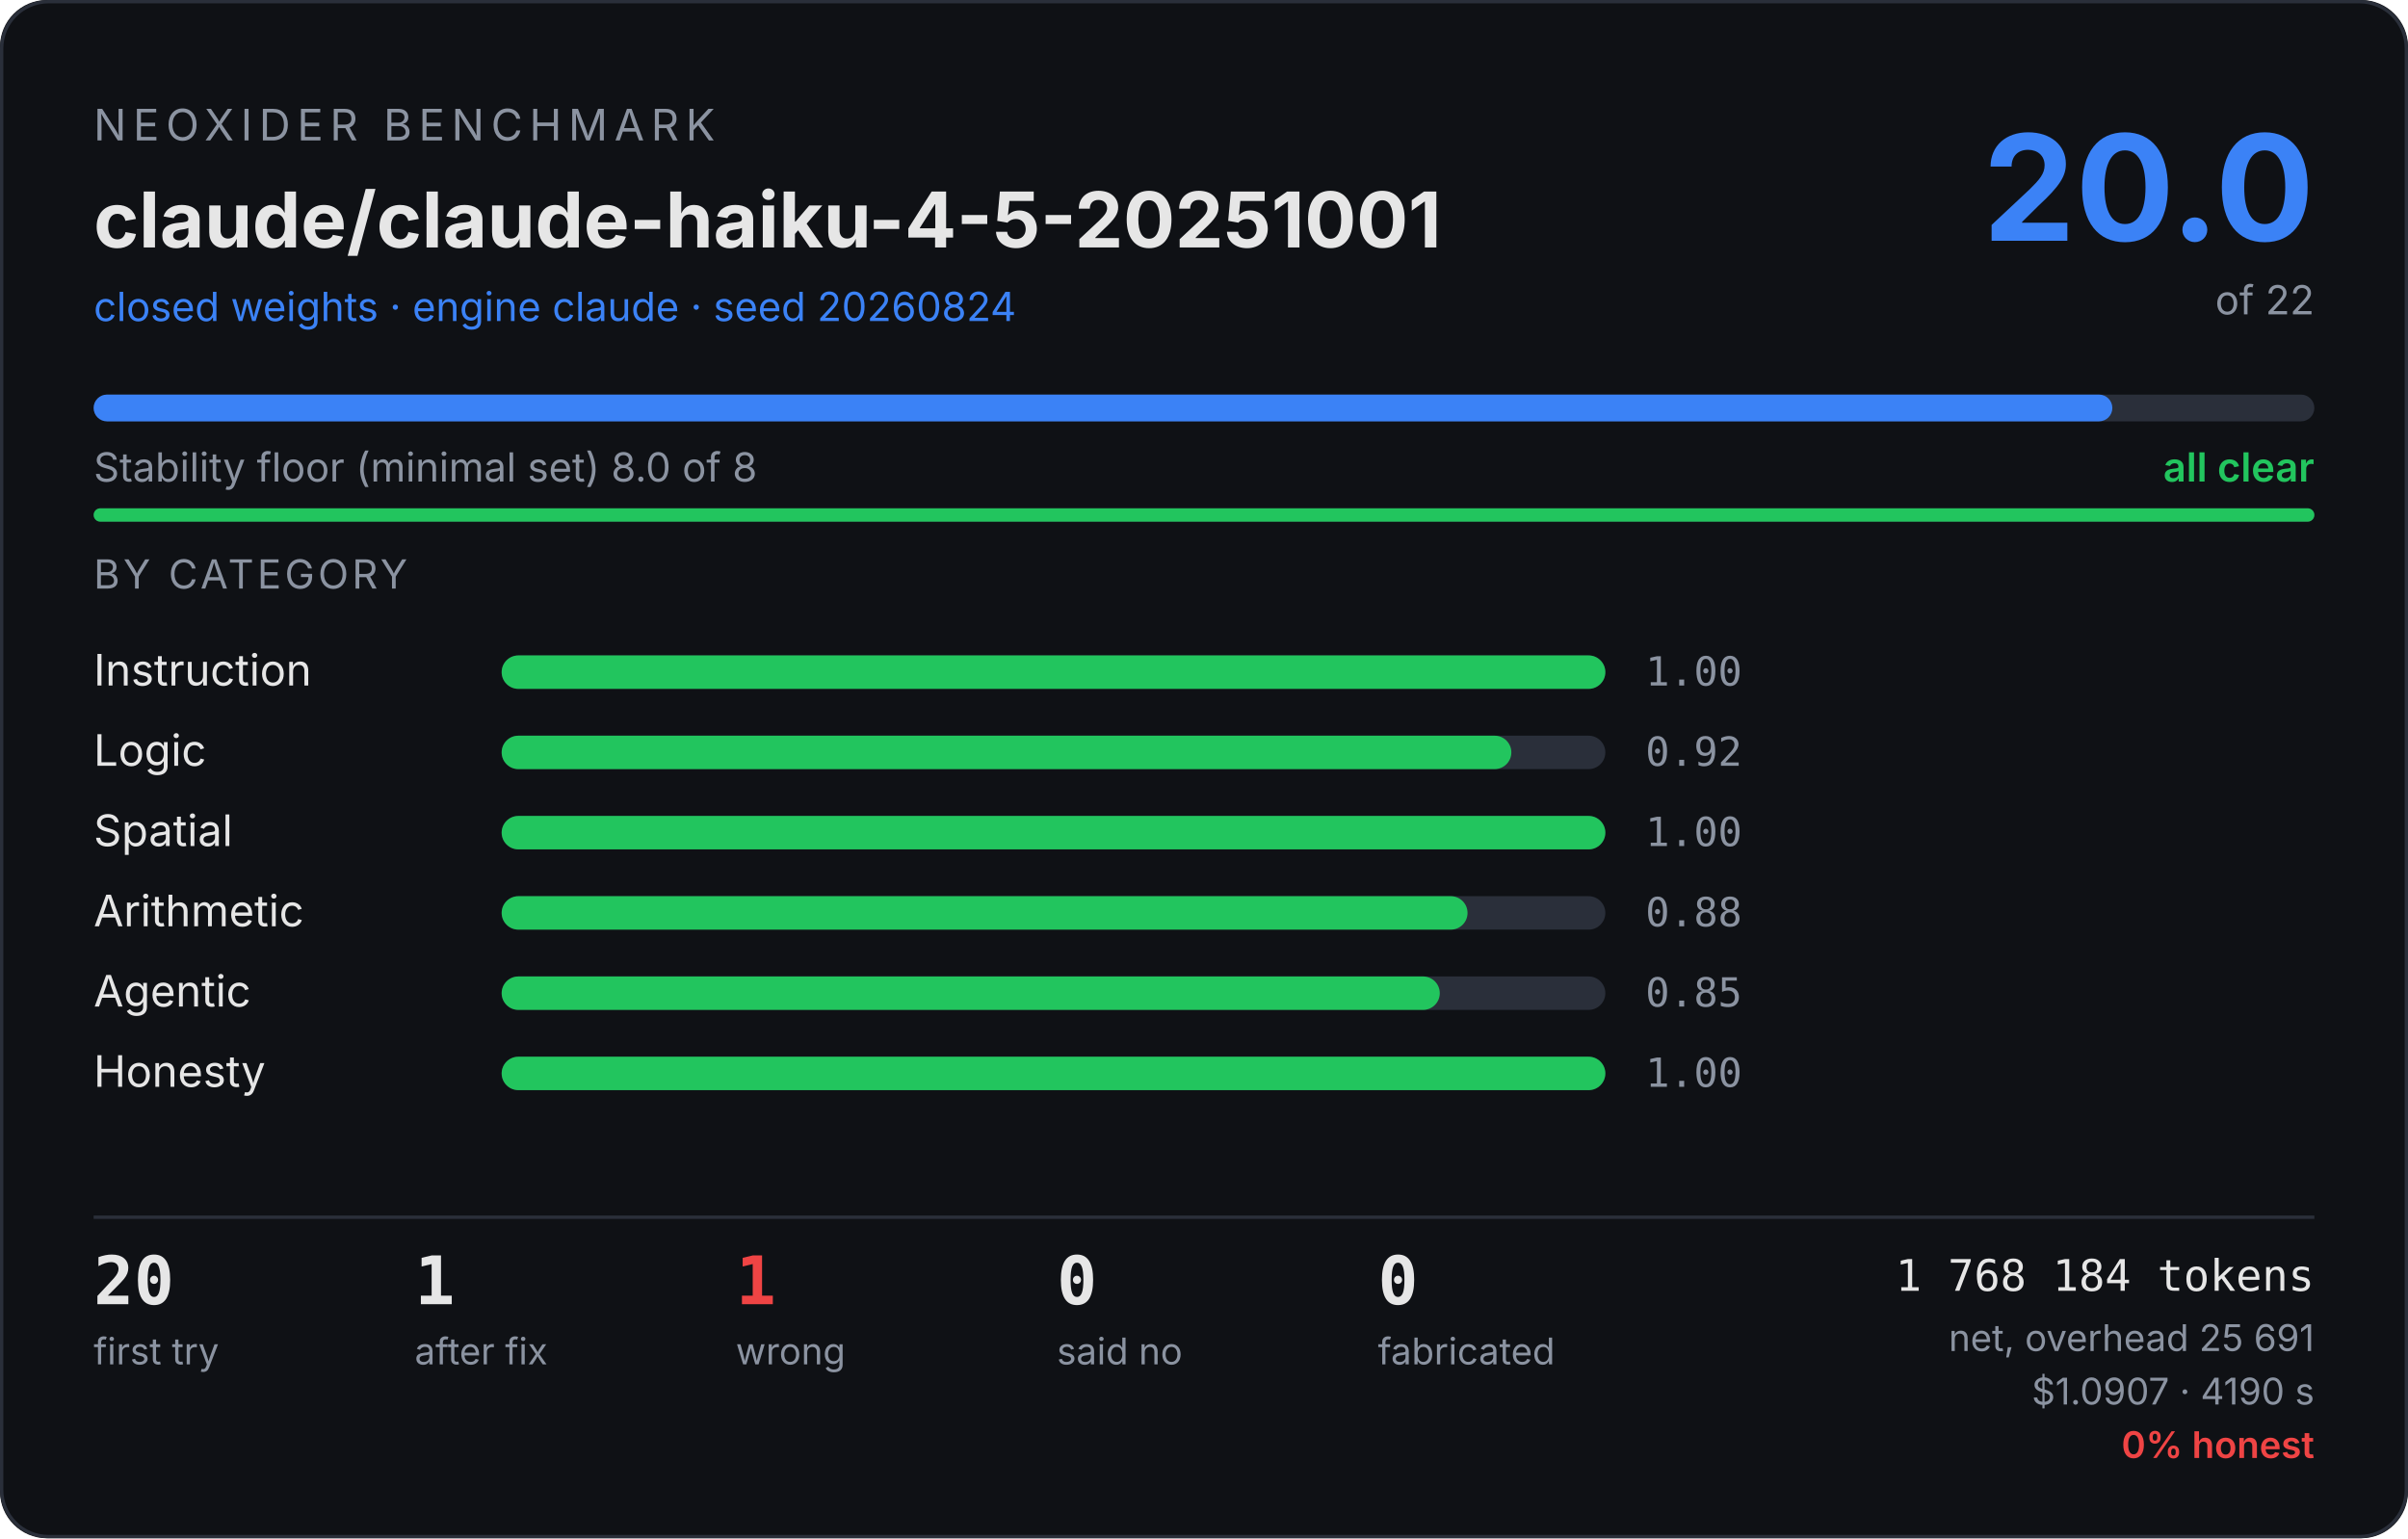
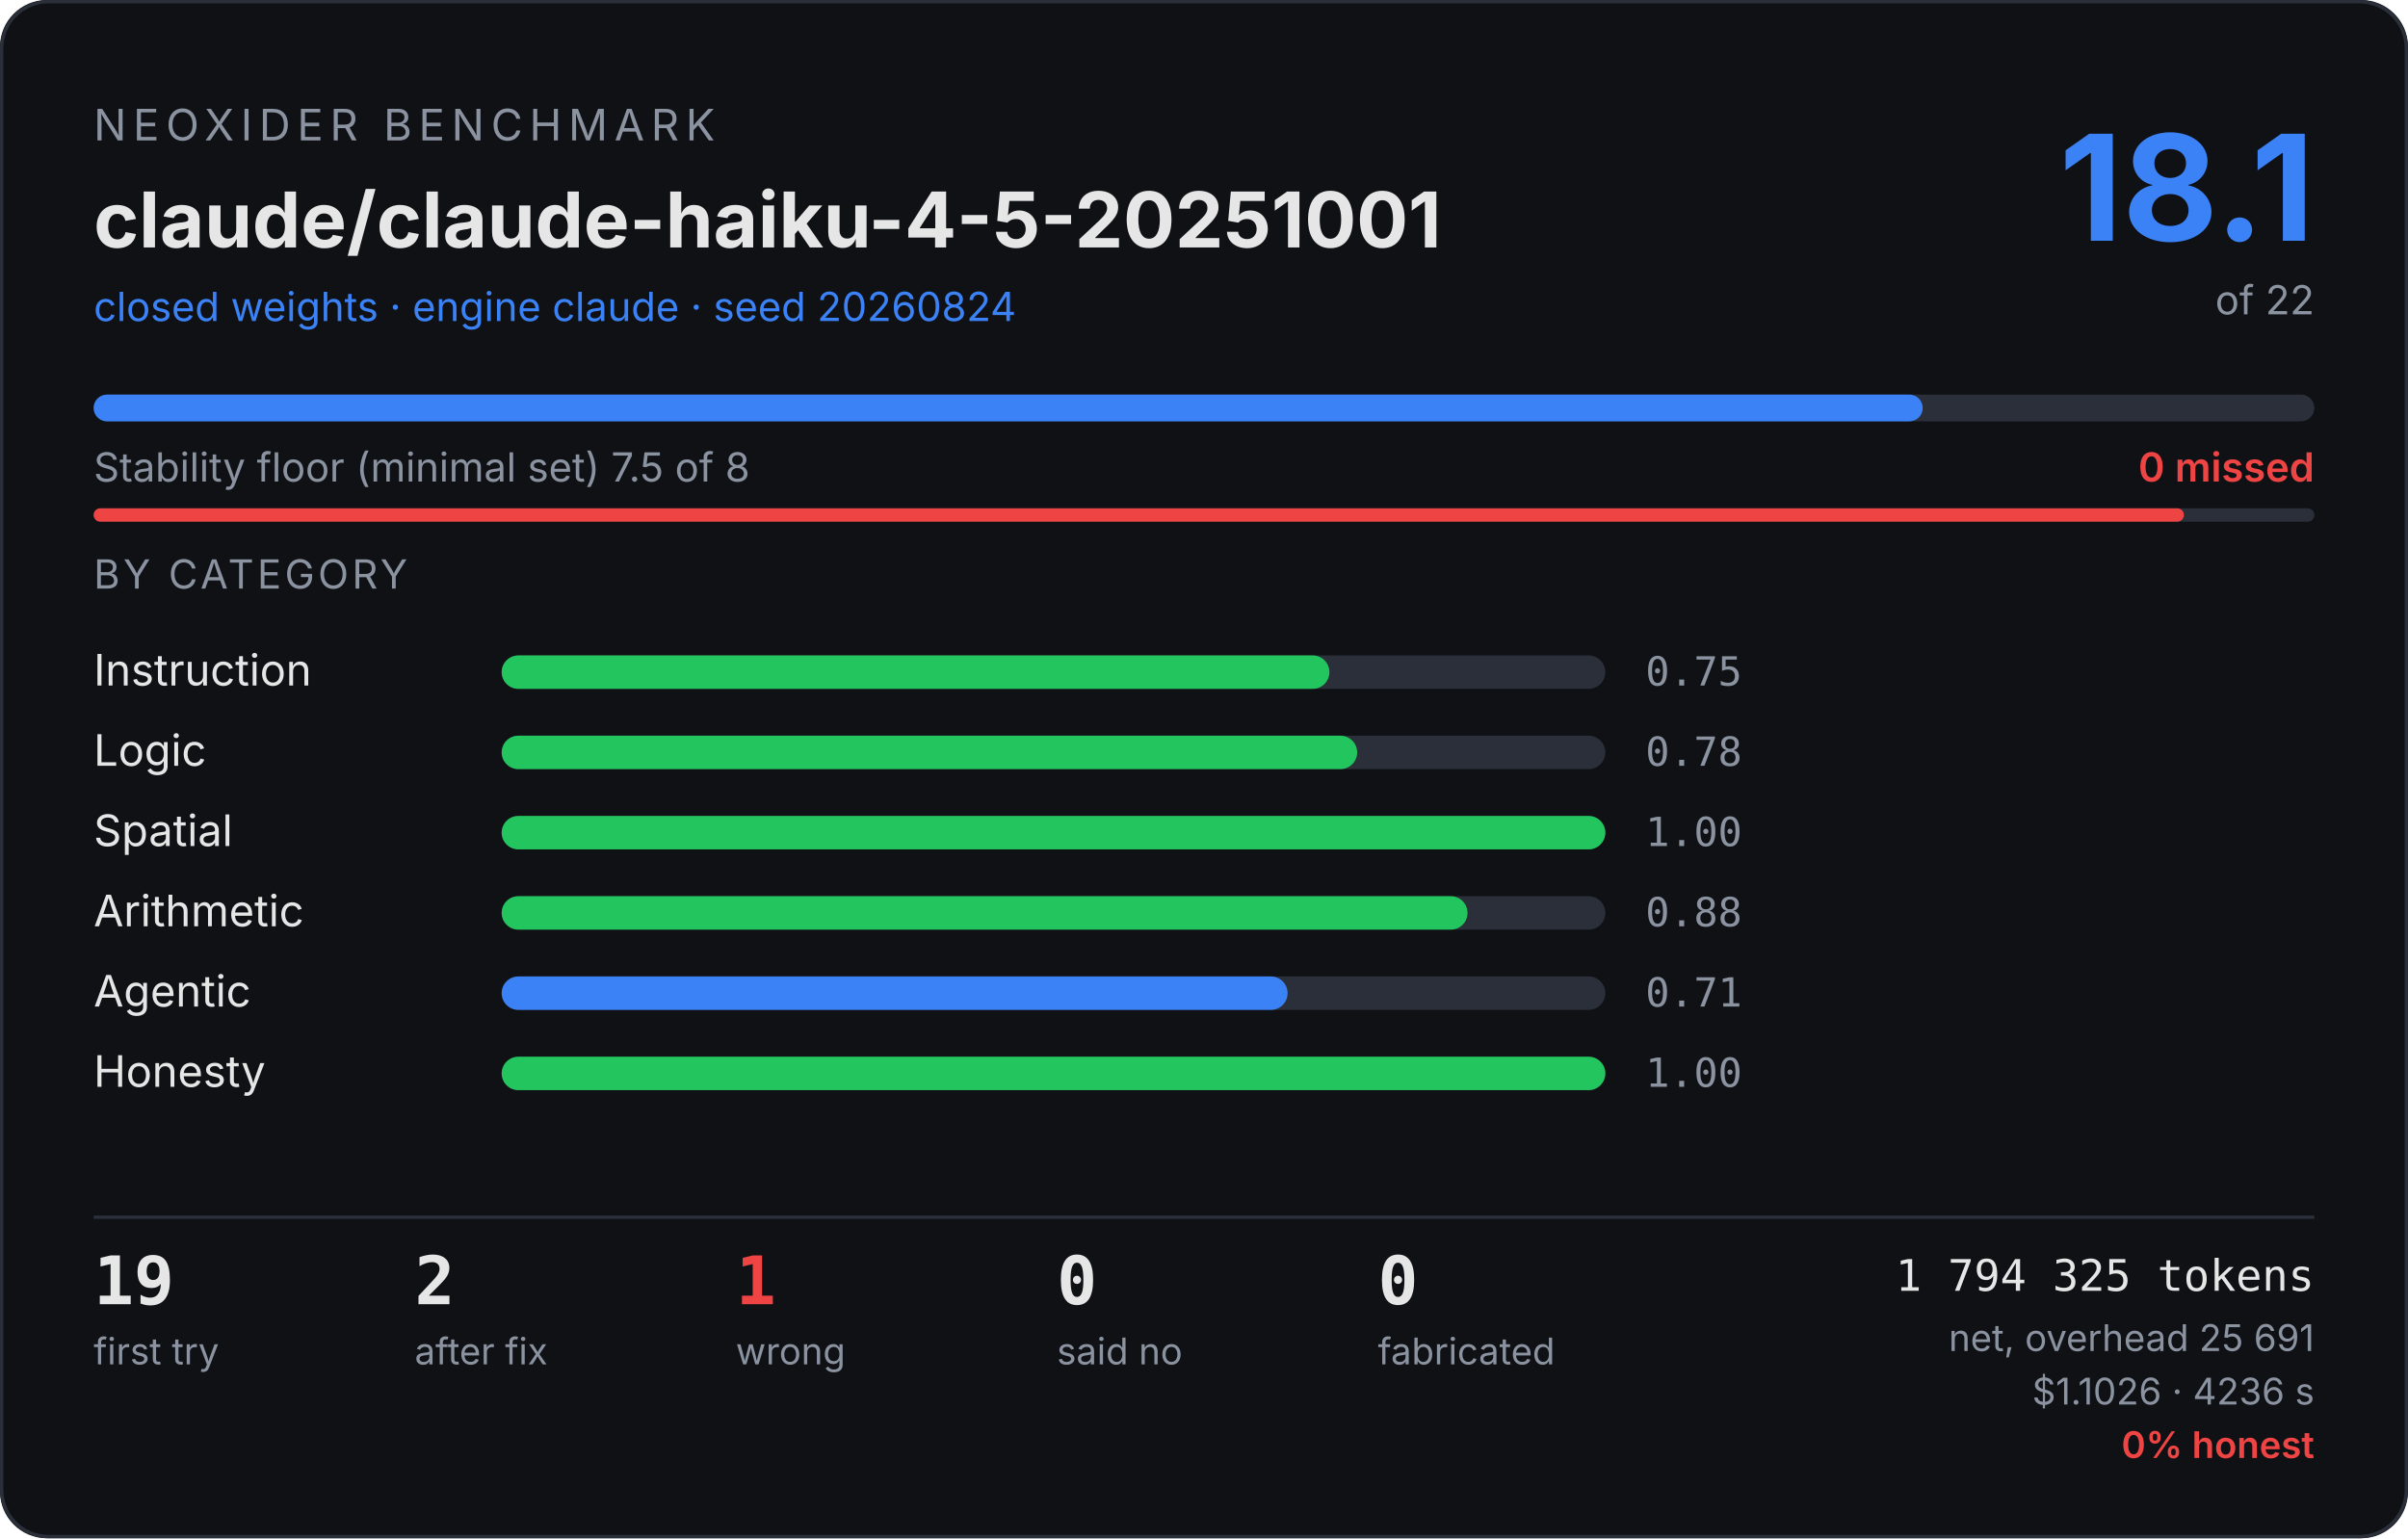
<svg xmlns="http://www.w3.org/2000/svg" width="720" height="460" viewBox="0 0 720 460" font-family="system-ui,-apple-system,Segoe UI,sans-serif">
  <rect width="720" height="460" rx="14" fill="#0f1115" />
  <rect x="0.5" y="0.5" width="719" height="459" rx="14" fill="none" stroke="#2a2f3a" />
  <text x="28" y="42" fill="#8b93a1" font-size="13" letter-spacing="2">NEOXIDER BENCHMARK</text>
  <text x="28" y="74" fill="#e6e6e6" font-size="23" font-weight="700">claude/claude-haiku-4-5-20251001</text>
  <text x="28" y="96" fill="#3b82f6" font-size="12">closed weights · engine claude · seed 20260824</text>
-   <text x="692" y="72" text-anchor="end" fill="#3b82f6" font-size="44" font-weight="700">20.0</text>
+   <text x="692" y="72" text-anchor="end" fill="#3b82f6" font-size="44" font-weight="700">18.1</text>
  <text x="692" y="94" text-anchor="end" fill="#8b93a1" font-size="12">of 22</text>
  <rect x="28" y="118" width="664" height="8" rx="4" fill="#2a2f3a" />
-   <rect x="28" y="118" width="603.6" height="8" rx="4" fill="#3b82f6" />
-   <text x="28" y="144" fill="#8b93a1" font-size="12">Stability floor (minimal set) 8.0 of 8</text>
-   <text x="692" y="144" text-anchor="end" fill="#22c55e" font-size="12" font-weight="600">all clear</text>
+   <rect x="28" y="118" width="546.9" height="8" rx="4" fill="#3b82f6" />
+   <text x="28" y="144" fill="#8b93a1" font-size="12">Stability floor (minimal set) 7.5 of 8</text>
+   <text x="692" y="144" text-anchor="end" fill="#ef4444" font-size="12" font-weight="600">0 missed</text>
  <rect x="28" y="152" width="664" height="4" rx="2" fill="#2a2f3a" />
-   <rect x="28" y="152" width="664.0" height="4" rx="2" fill="#22c55e" />
+   <rect x="28" y="152" width="625.0" height="4" rx="2" fill="#ef4444" />
  <text x="28" y="176" fill="#8b93a1" font-size="12" letter-spacing="1">BY CATEGORY</text>
  <text x="28" y="205" fill="#e6e6e6" font-size="13">Instruction</text>
  <rect x="150" y="196" width="330" height="10" rx="5" fill="#2a2f3a" />
-   <rect x="150" y="196" width="330.0" height="10" rx="5" fill="#22c55e" />
-   <text x="492" y="205" fill="#8b93a1" font-size="12" font-family="ui-monospace,Consolas,monospace">1.00</text>
+   <rect x="150" y="196" width="247.5" height="10" rx="5" fill="#22c55e" />
+   <text x="492" y="205" fill="#8b93a1" font-size="12" font-family="ui-monospace,Consolas,monospace">0.75</text>
  <text x="28" y="229" fill="#e6e6e6" font-size="13">Logic</text>
  <rect x="150" y="220" width="330" height="10" rx="5" fill="#2a2f3a" />
-   <rect x="150" y="220" width="301.9" height="10" rx="5" fill="#22c55e" />
-   <text x="492" y="229" fill="#8b93a1" font-size="12" font-family="ui-monospace,Consolas,monospace">0.92</text>
+   <rect x="150" y="220" width="255.8" height="10" rx="5" fill="#22c55e" />
+   <text x="492" y="229" fill="#8b93a1" font-size="12" font-family="ui-monospace,Consolas,monospace">0.78</text>
  <text x="28" y="253" fill="#e6e6e6" font-size="13">Spatial</text>
  <rect x="150" y="244" width="330" height="10" rx="5" fill="#2a2f3a" />
  <rect x="150" y="244" width="330.0" height="10" rx="5" fill="#22c55e" />
  <text x="492" y="253" fill="#8b93a1" font-size="12" font-family="ui-monospace,Consolas,monospace">1.00</text>
  <text x="28" y="277" fill="#e6e6e6" font-size="13">Arithmetic</text>
  <rect x="150" y="268" width="330" height="10" rx="5" fill="#2a2f3a" />
  <rect x="150" y="268" width="288.8" height="10" rx="5" fill="#22c55e" />
  <text x="492" y="277" fill="#8b93a1" font-size="12" font-family="ui-monospace,Consolas,monospace">0.88</text>
  <text x="28" y="301" fill="#e6e6e6" font-size="13">Agentic</text>
  <rect x="150" y="292" width="330" height="10" rx="5" fill="#2a2f3a" />
-   <rect x="150" y="292" width="280.5" height="10" rx="5" fill="#22c55e" />
-   <text x="492" y="301" fill="#8b93a1" font-size="12" font-family="ui-monospace,Consolas,monospace">0.85</text>
+   <rect x="150" y="292" width="235.0" height="10" rx="5" fill="#3b82f6" />
+   <text x="492" y="301" fill="#8b93a1" font-size="12" font-family="ui-monospace,Consolas,monospace">0.71</text>
  <text x="28" y="325" fill="#e6e6e6" font-size="13">Honesty</text>
  <rect x="150" y="316" width="330" height="10" rx="5" fill="#2a2f3a" />
  <rect x="150" y="316" width="330.0" height="10" rx="5" fill="#22c55e" />
  <text x="492" y="325" fill="#8b93a1" font-size="12" font-family="ui-monospace,Consolas,monospace">1.00</text>
  <line x1="28" y1="364" x2="692" y2="364" stroke="#2a2f3a" />
-   <text x="28" y="390" fill="#e6e6e6" font-size="20" font-weight="700" font-family="ui-monospace,Consolas,monospace">20</text>
+   <text x="28" y="390" fill="#e6e6e6" font-size="20" font-weight="700" font-family="ui-monospace,Consolas,monospace">19</text>
  <text x="28" y="408" fill="#8b93a1" font-size="11">first try</text>
-   <text x="124" y="390" fill="#e6e6e6" font-size="20" font-weight="700" font-family="ui-monospace,Consolas,monospace">1</text>
+   <text x="124" y="390" fill="#e6e6e6" font-size="20" font-weight="700" font-family="ui-monospace,Consolas,monospace">2</text>
  <text x="124" y="408" fill="#8b93a1" font-size="11">after fix</text>
  <text x="220" y="390" fill="#ef4444" font-size="20" font-weight="700" font-family="ui-monospace,Consolas,monospace">1</text>
  <text x="220" y="408" fill="#8b93a1" font-size="11">wrong</text>
  <text x="316" y="390" fill="#e6e6e6" font-size="20" font-weight="700" font-family="ui-monospace,Consolas,monospace">0</text>
  <text x="316" y="408" fill="#8b93a1" font-size="11">said no</text>
  <text x="412" y="390" fill="#e6e6e6" font-size="20" font-weight="700" font-family="ui-monospace,Consolas,monospace">0</text>
  <text x="412" y="408" fill="#8b93a1" font-size="11">fabricated</text>
-   <text x="692" y="386" text-anchor="end" fill="#e6e6e6" font-size="13" font-family="ui-monospace,Consolas,monospace">1 768 184 tokens</text>
+   <text x="692" y="386" text-anchor="end" fill="#e6e6e6" font-size="13" font-family="ui-monospace,Consolas,monospace">1 794 325 tokens</text>
  <text x="692" y="404" text-anchor="end" fill="#8b93a1" font-size="11">net, overhead 25 691</text>
-   <text x="692" y="420" text-anchor="end" fill="#8b93a1" font-size="11">$1.0907 · 4190 s</text>
+   <text x="692" y="420" text-anchor="end" fill="#8b93a1" font-size="11">$1.1026 · 4236 s</text>
  <text x="692" y="436" text-anchor="end" fill="#ef4444" font-size="11" font-weight="600">0% honest</text>
</svg>
